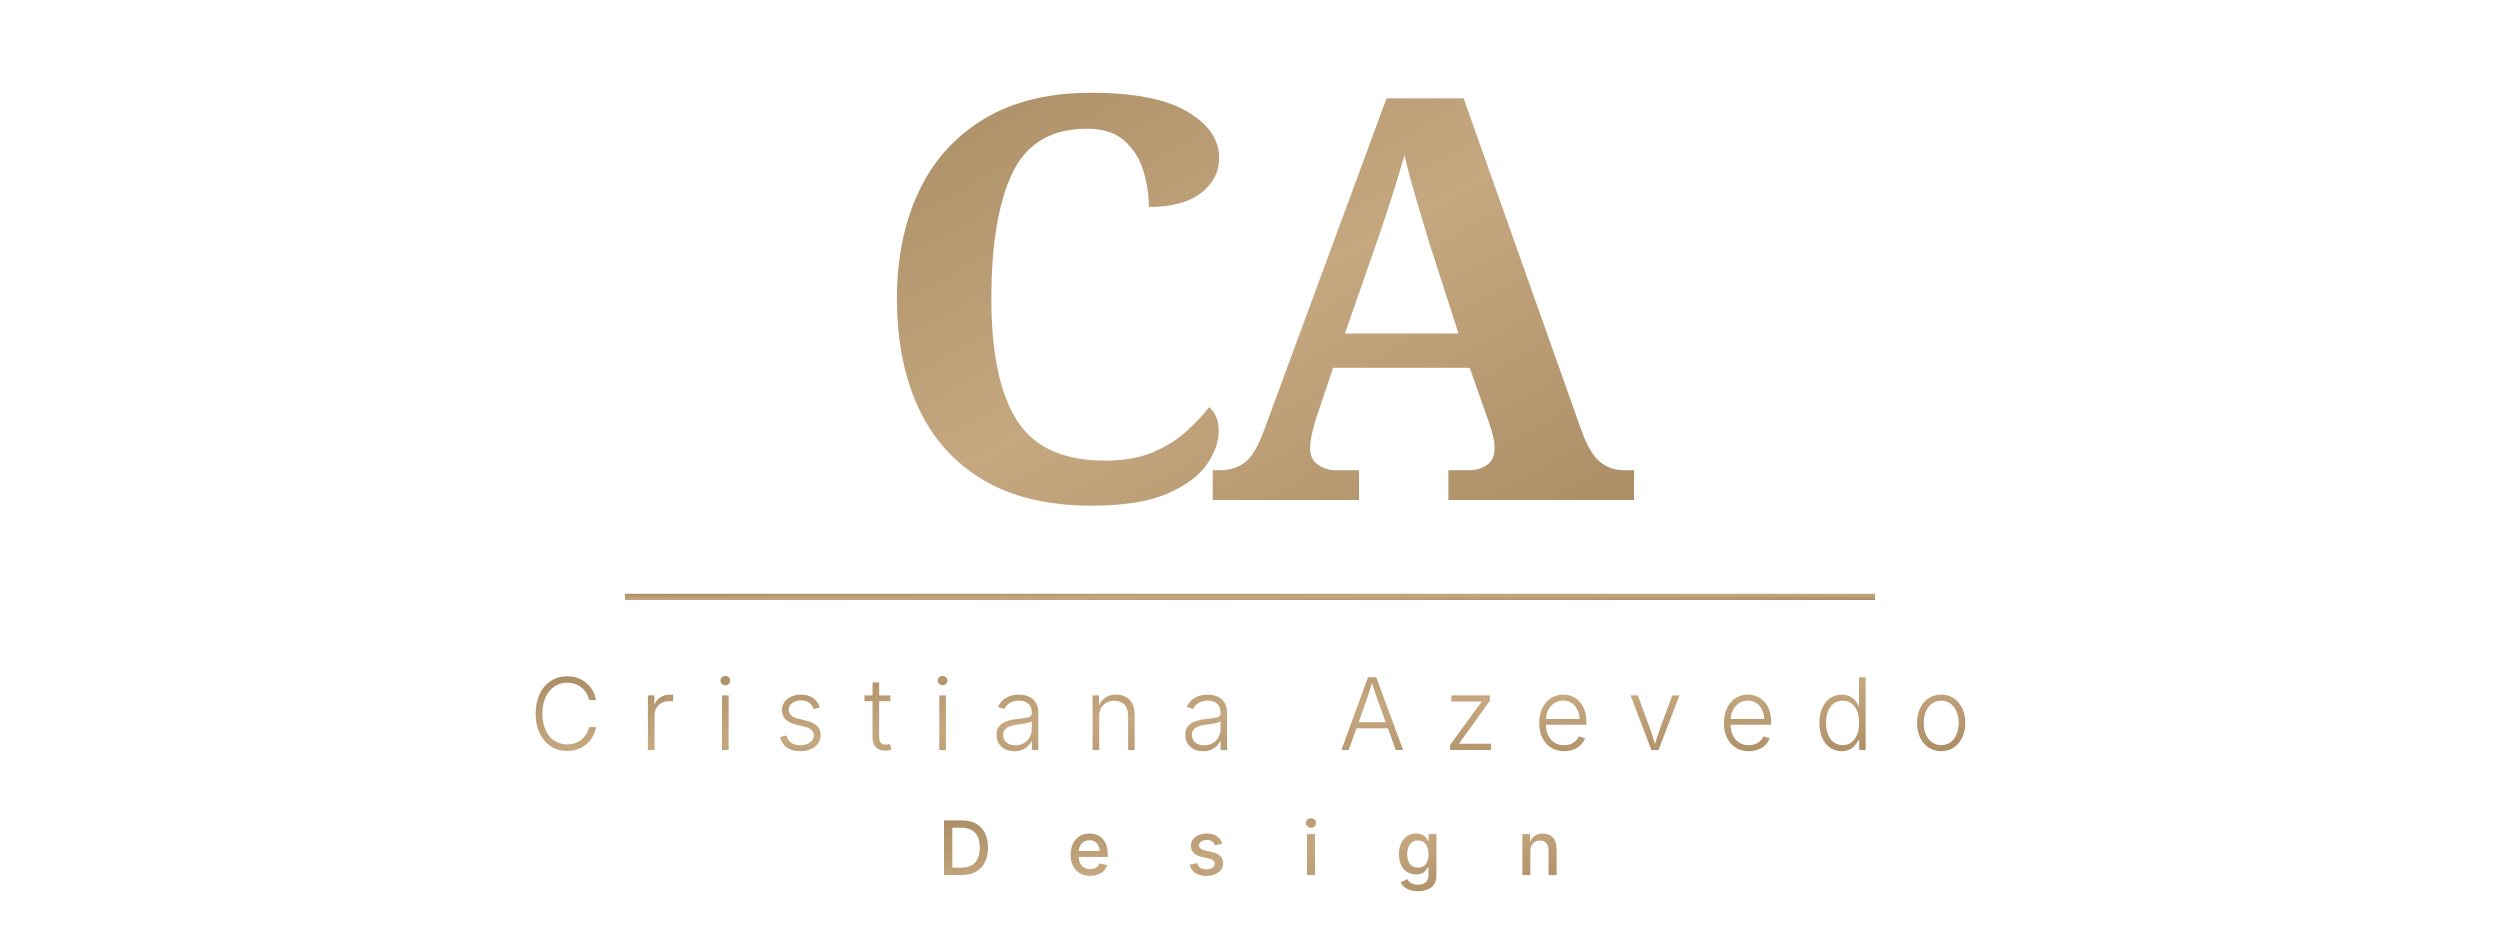
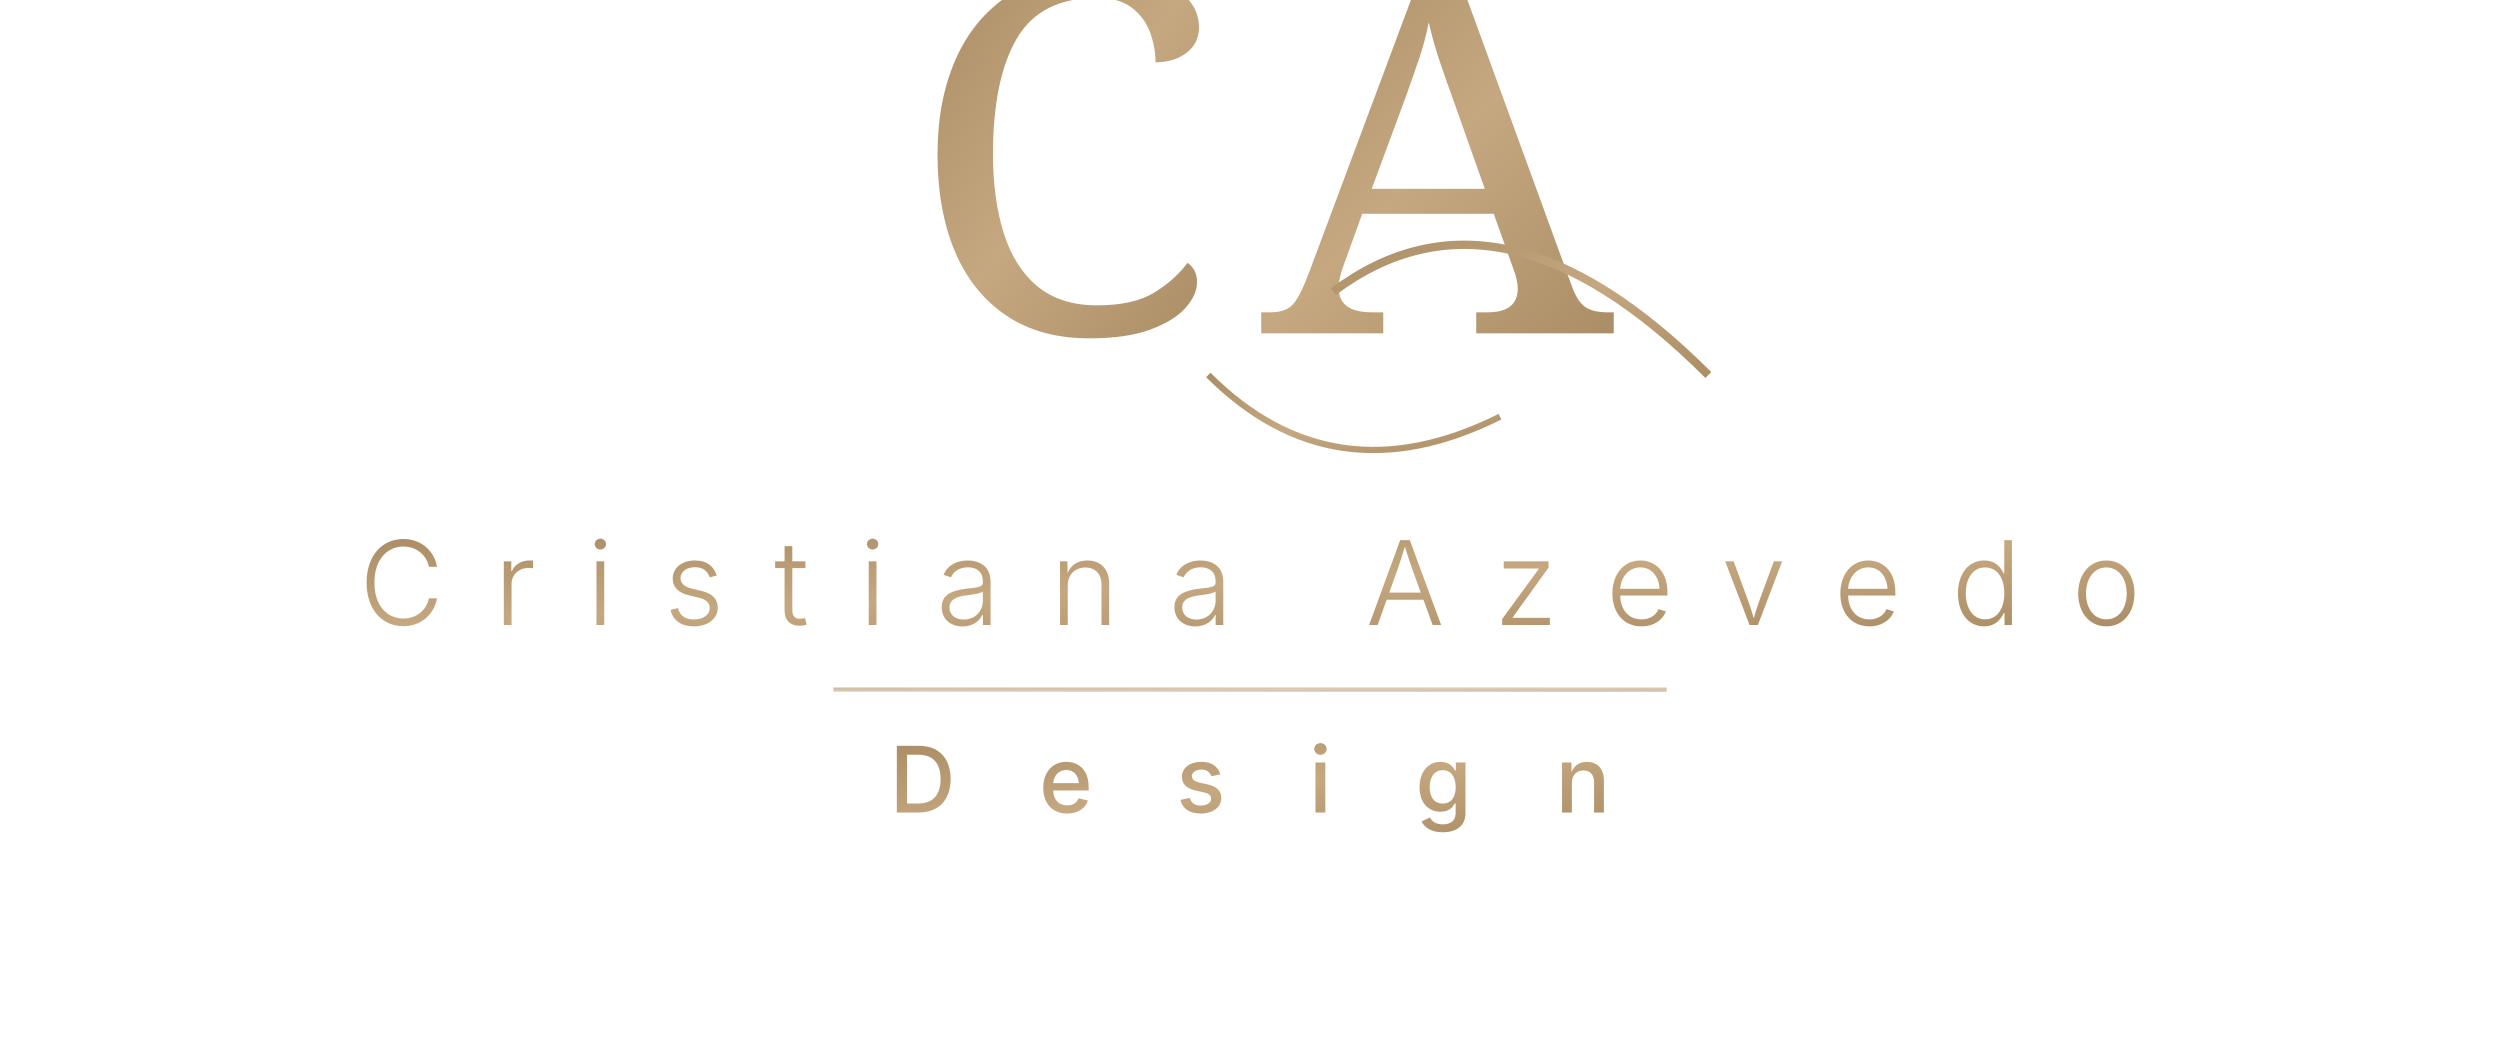
- <svg xmlns="http://www.w3.org/2000/svg" width="400" height="150" viewBox="0 0 400 150" fill="none">
+ <svg xmlns="http://www.w3.org/2000/svg" width="600" height="250" viewBox="0 0 600 250" fill="none">
  <defs>
    <linearGradient id="goldGradient" x1="0%" y1="0%" x2="100%" y2="100%">
      <stop offset="0%" style="stop-color:#ab8e66;stop-opacity:1" />
      <stop offset="50%" style="stop-color:#C5A880;stop-opacity:1" />
      <stop offset="100%" style="stop-color:#ab8e66;stop-opacity:1" />
    </linearGradient>
  </defs>
-   <text x="50%" y="80" text-anchor="middle" font-family="'Playfair Display', serif" font-size="90" font-weight="600" fill="url(#goldGradient)" style="letter-spacing: -5px;">CA</text>
-   <rect x="100" y="95" width="200" height="1" fill="url(#goldGradient)" />
-   <text x="50%" y="120" text-anchor="middle" font-family="'Inter', sans-serif" font-size="16" font-weight="300" fill="url(#goldGradient)" style="letter-spacing: 6px; text-transform: uppercase;">Cristiana Azevedo</text>
-   <text x="50%" y="140" text-anchor="middle" font-family="'Inter', sans-serif" font-size="12" font-weight="500" fill="url(#goldGradient)" style="letter-spacing: 12px; text-transform: uppercase;">Design</text>
+   <g transform="translate(300, 80)">
+     <text x="-45" y="0" text-anchor="middle" font-family="'Playfair Display', serif" font-size="120" font-weight="400" fill="url(#goldGradient)" style="letter-spacing: -2px;">C</text>
+     <text x="45" y="0" text-anchor="middle" font-family="'Playfair Display', serif" font-size="120" font-weight="400" fill="url(#goldGradient)" style="letter-spacing: -2px;">A</text>
+     <path d="M 20 -10 Q 60 -40 110 10" stroke="url(#goldGradient)" stroke-width="2" fill="none" />
+     <path d="M -10 10 Q 20 40 60 20" stroke="url(#goldGradient)" stroke-width="1.5" fill="none" />
+   </g>
+   <text x="300" y="150" text-anchor="middle" font-family="'Inter', sans-serif" font-size="28" font-weight="300" fill="url(#goldGradient)" style="letter-spacing: 12px; text-transform: uppercase;">Cristiana Azevedo</text>
+   <rect x="200" y="165" width="200" height="1" fill="url(#goldGradient)" fill-opacity="0.6" />
+   <text x="300" y="195" text-anchor="middle" font-family="'Inter', sans-serif" font-size="22" font-weight="500" fill="url(#goldGradient)" style="letter-spacing: 20px; text-transform: uppercase;">Design</text>
</svg>
